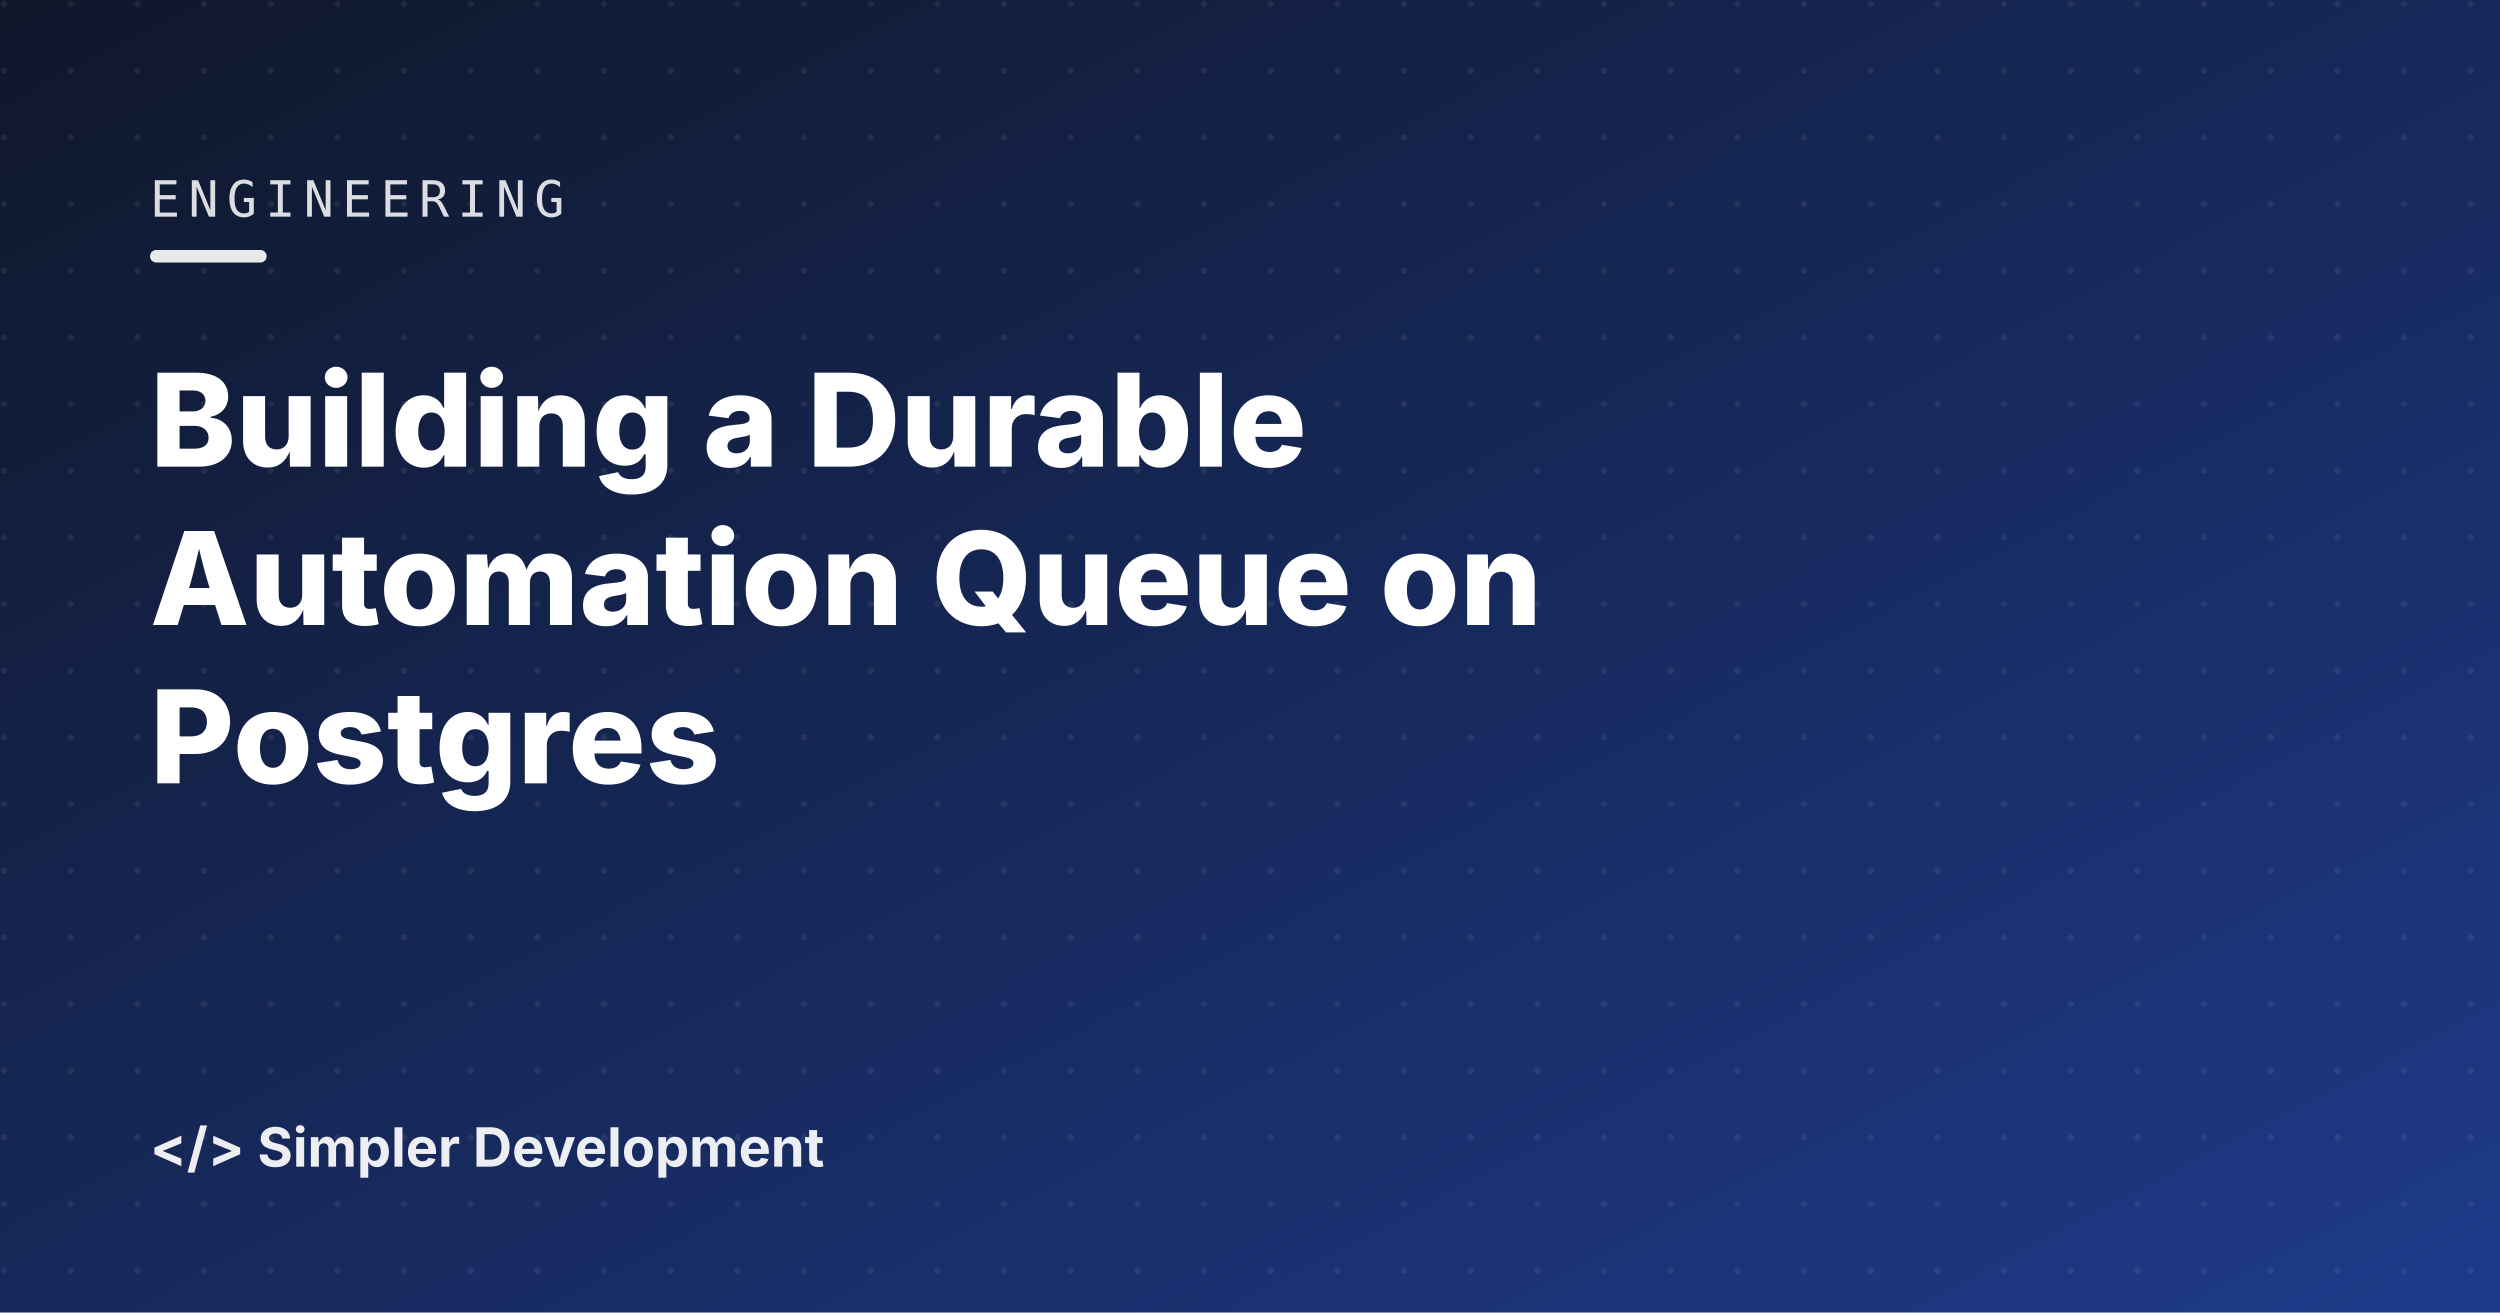
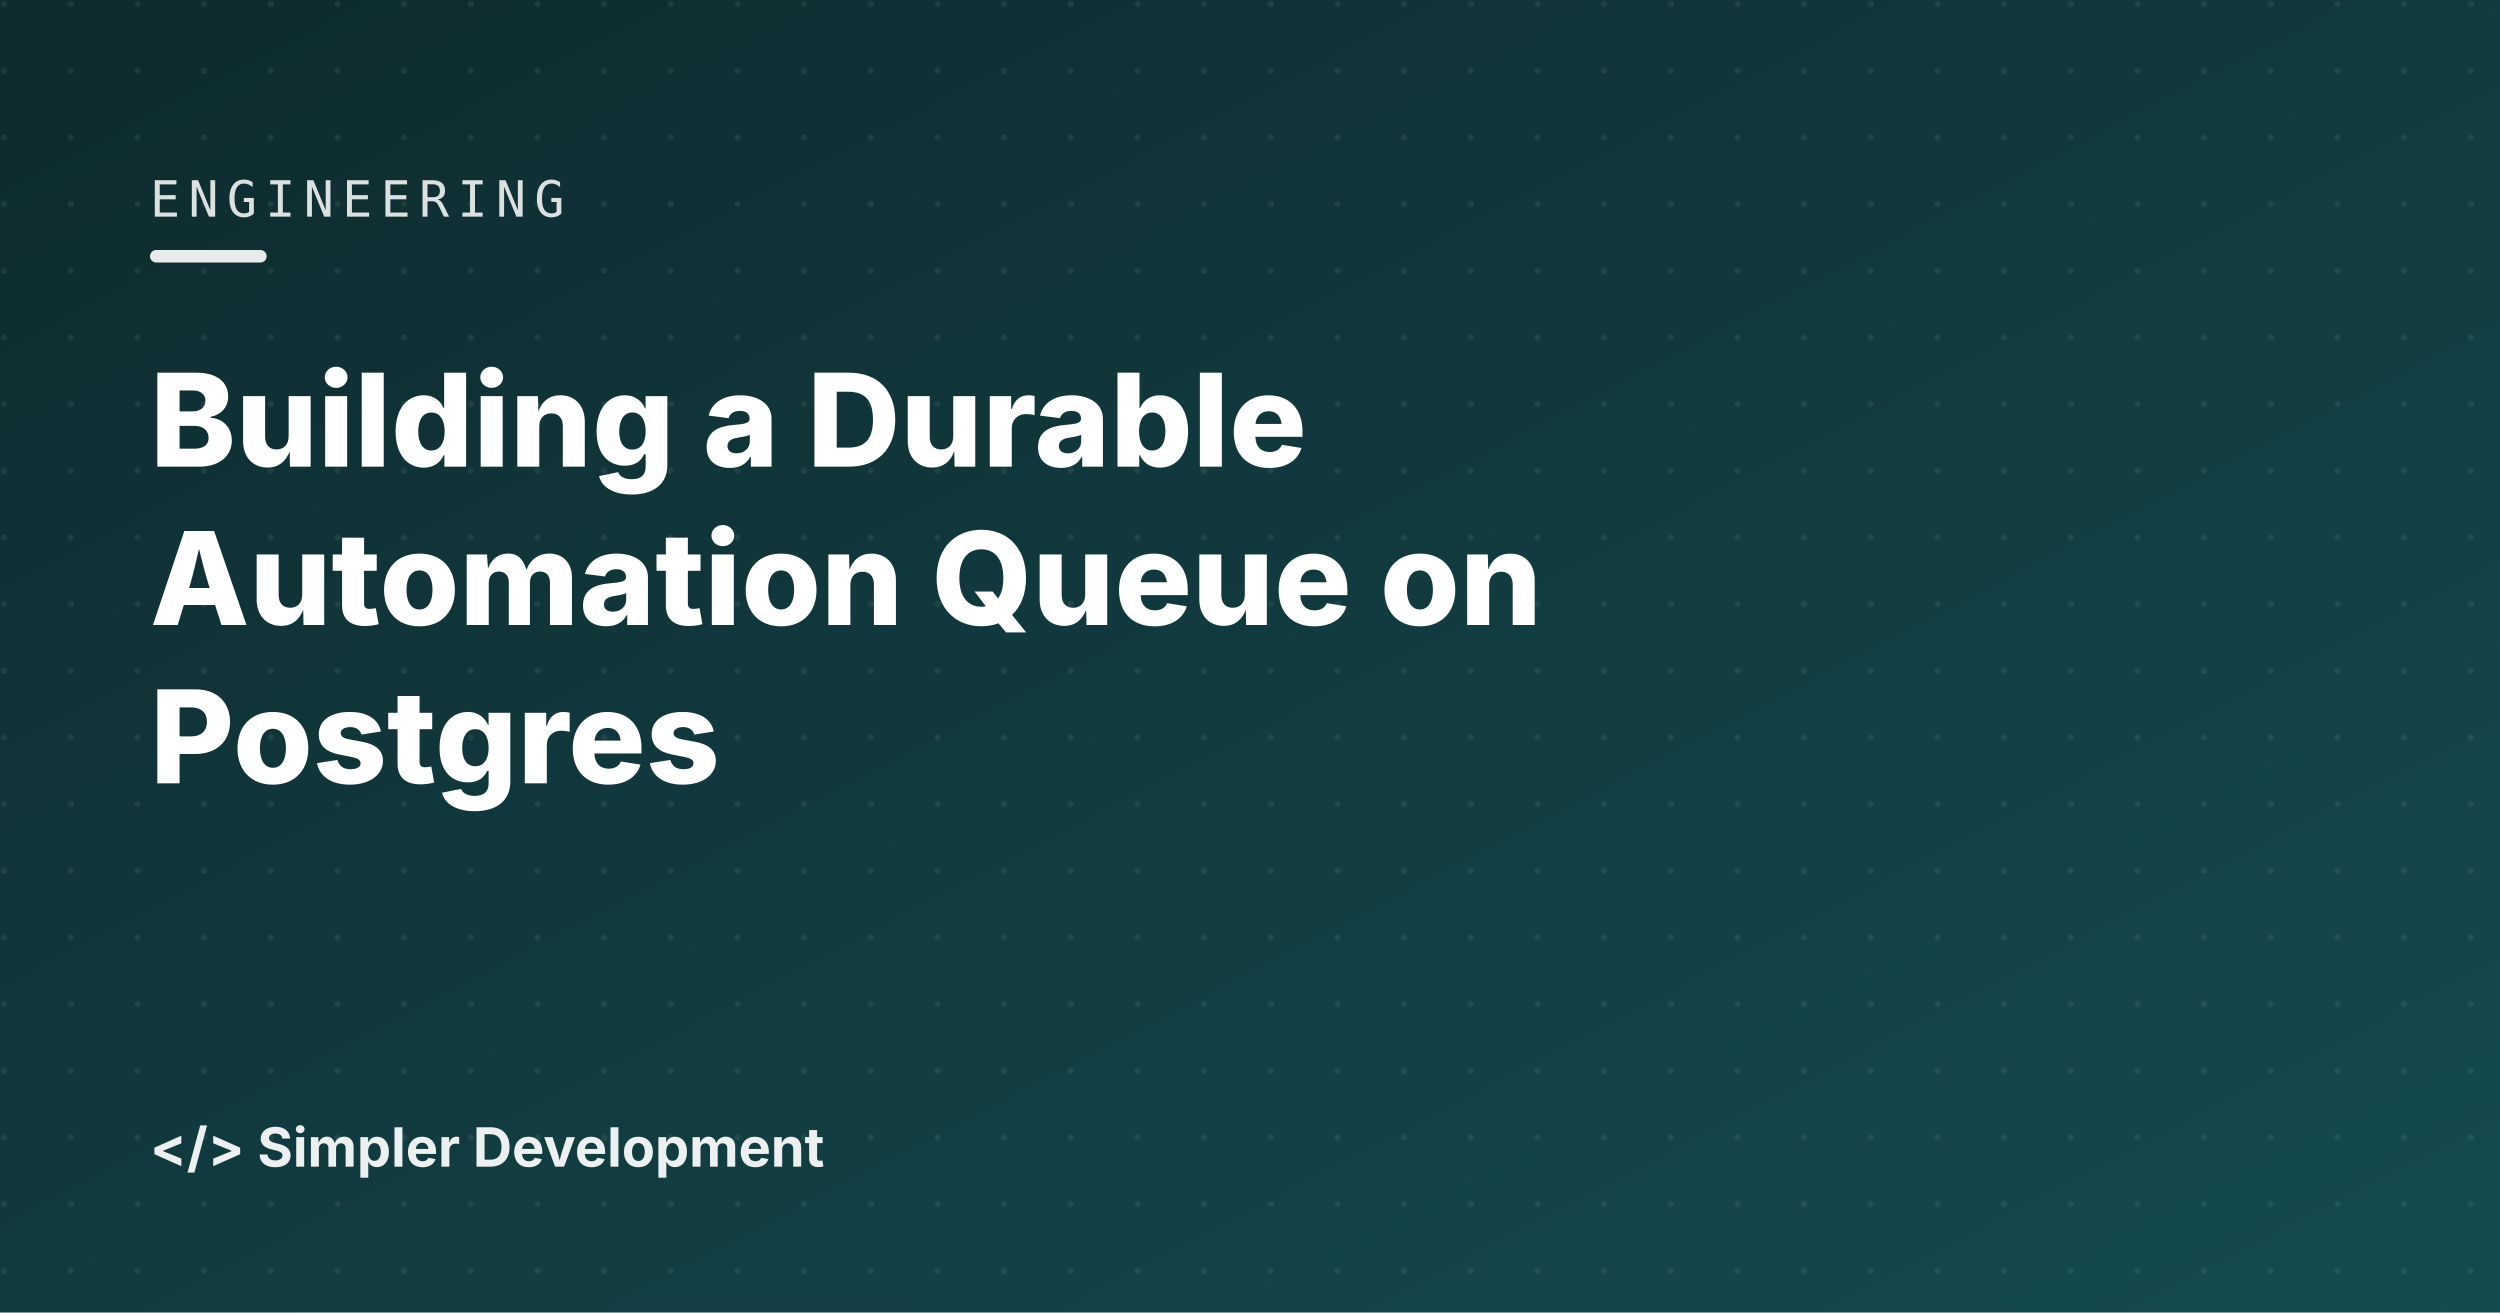
<svg xmlns="http://www.w3.org/2000/svg" width="1200" height="630" viewBox="0 0 1200 630" role="img" aria-label="Building a Durable Automation Queue on Postgres">
  <defs>
    <linearGradient id="bg" x1="0" y1="0" x2="1" y2="1">
-       <stop offset="0" stop-color="#0f172a" />
-       <stop offset="1" stop-color="#1e3a8a" />
+       <stop offset="0" stop-color="#0E2A2E" />
+       <stop offset="1" stop-color="#144B4F" />
    </linearGradient>
    <pattern id="dots" width="32" height="32" patternUnits="userSpaceOnUse">
      <circle cx="2" cy="2" r="1.5" fill="#ffffff" opacity="0.07" />
    </pattern>
  </defs>
  <rect width="1200" height="630" fill="url(#bg)" />
  <rect width="1200" height="630" fill="url(#dots)" />
  <rect x="72" y="120" width="56" height="6" rx="3" fill="#ffffff" opacity="0.9" />
  <text x="72" y="104" font-family="ui-monospace, SFMono-Regular, Menlo, monospace" font-size="24" letter-spacing="4" fill="#ffffff" opacity="0.85">ENGINEERING</text>
  <text x="72" y="224" font-family="Inter, Segoe UI, system-ui, sans-serif" font-size="62" font-weight="800" fill="#ffffff">Building a Durable</text>
  <text x="72" y="300" font-family="Inter, Segoe UI, system-ui, sans-serif" font-size="62" font-weight="800" fill="#ffffff">Automation Queue on</text>
  <text x="72" y="376" font-family="Inter, Segoe UI, system-ui, sans-serif" font-size="62" font-weight="800" fill="#ffffff">Postgres</text>
  <text x="72" y="560" font-family="Inter, Segoe UI, system-ui, sans-serif" font-size="26" font-weight="700" fill="#ffffff" opacity="0.92">&lt;/&gt; Simpler Development</text>
</svg>
